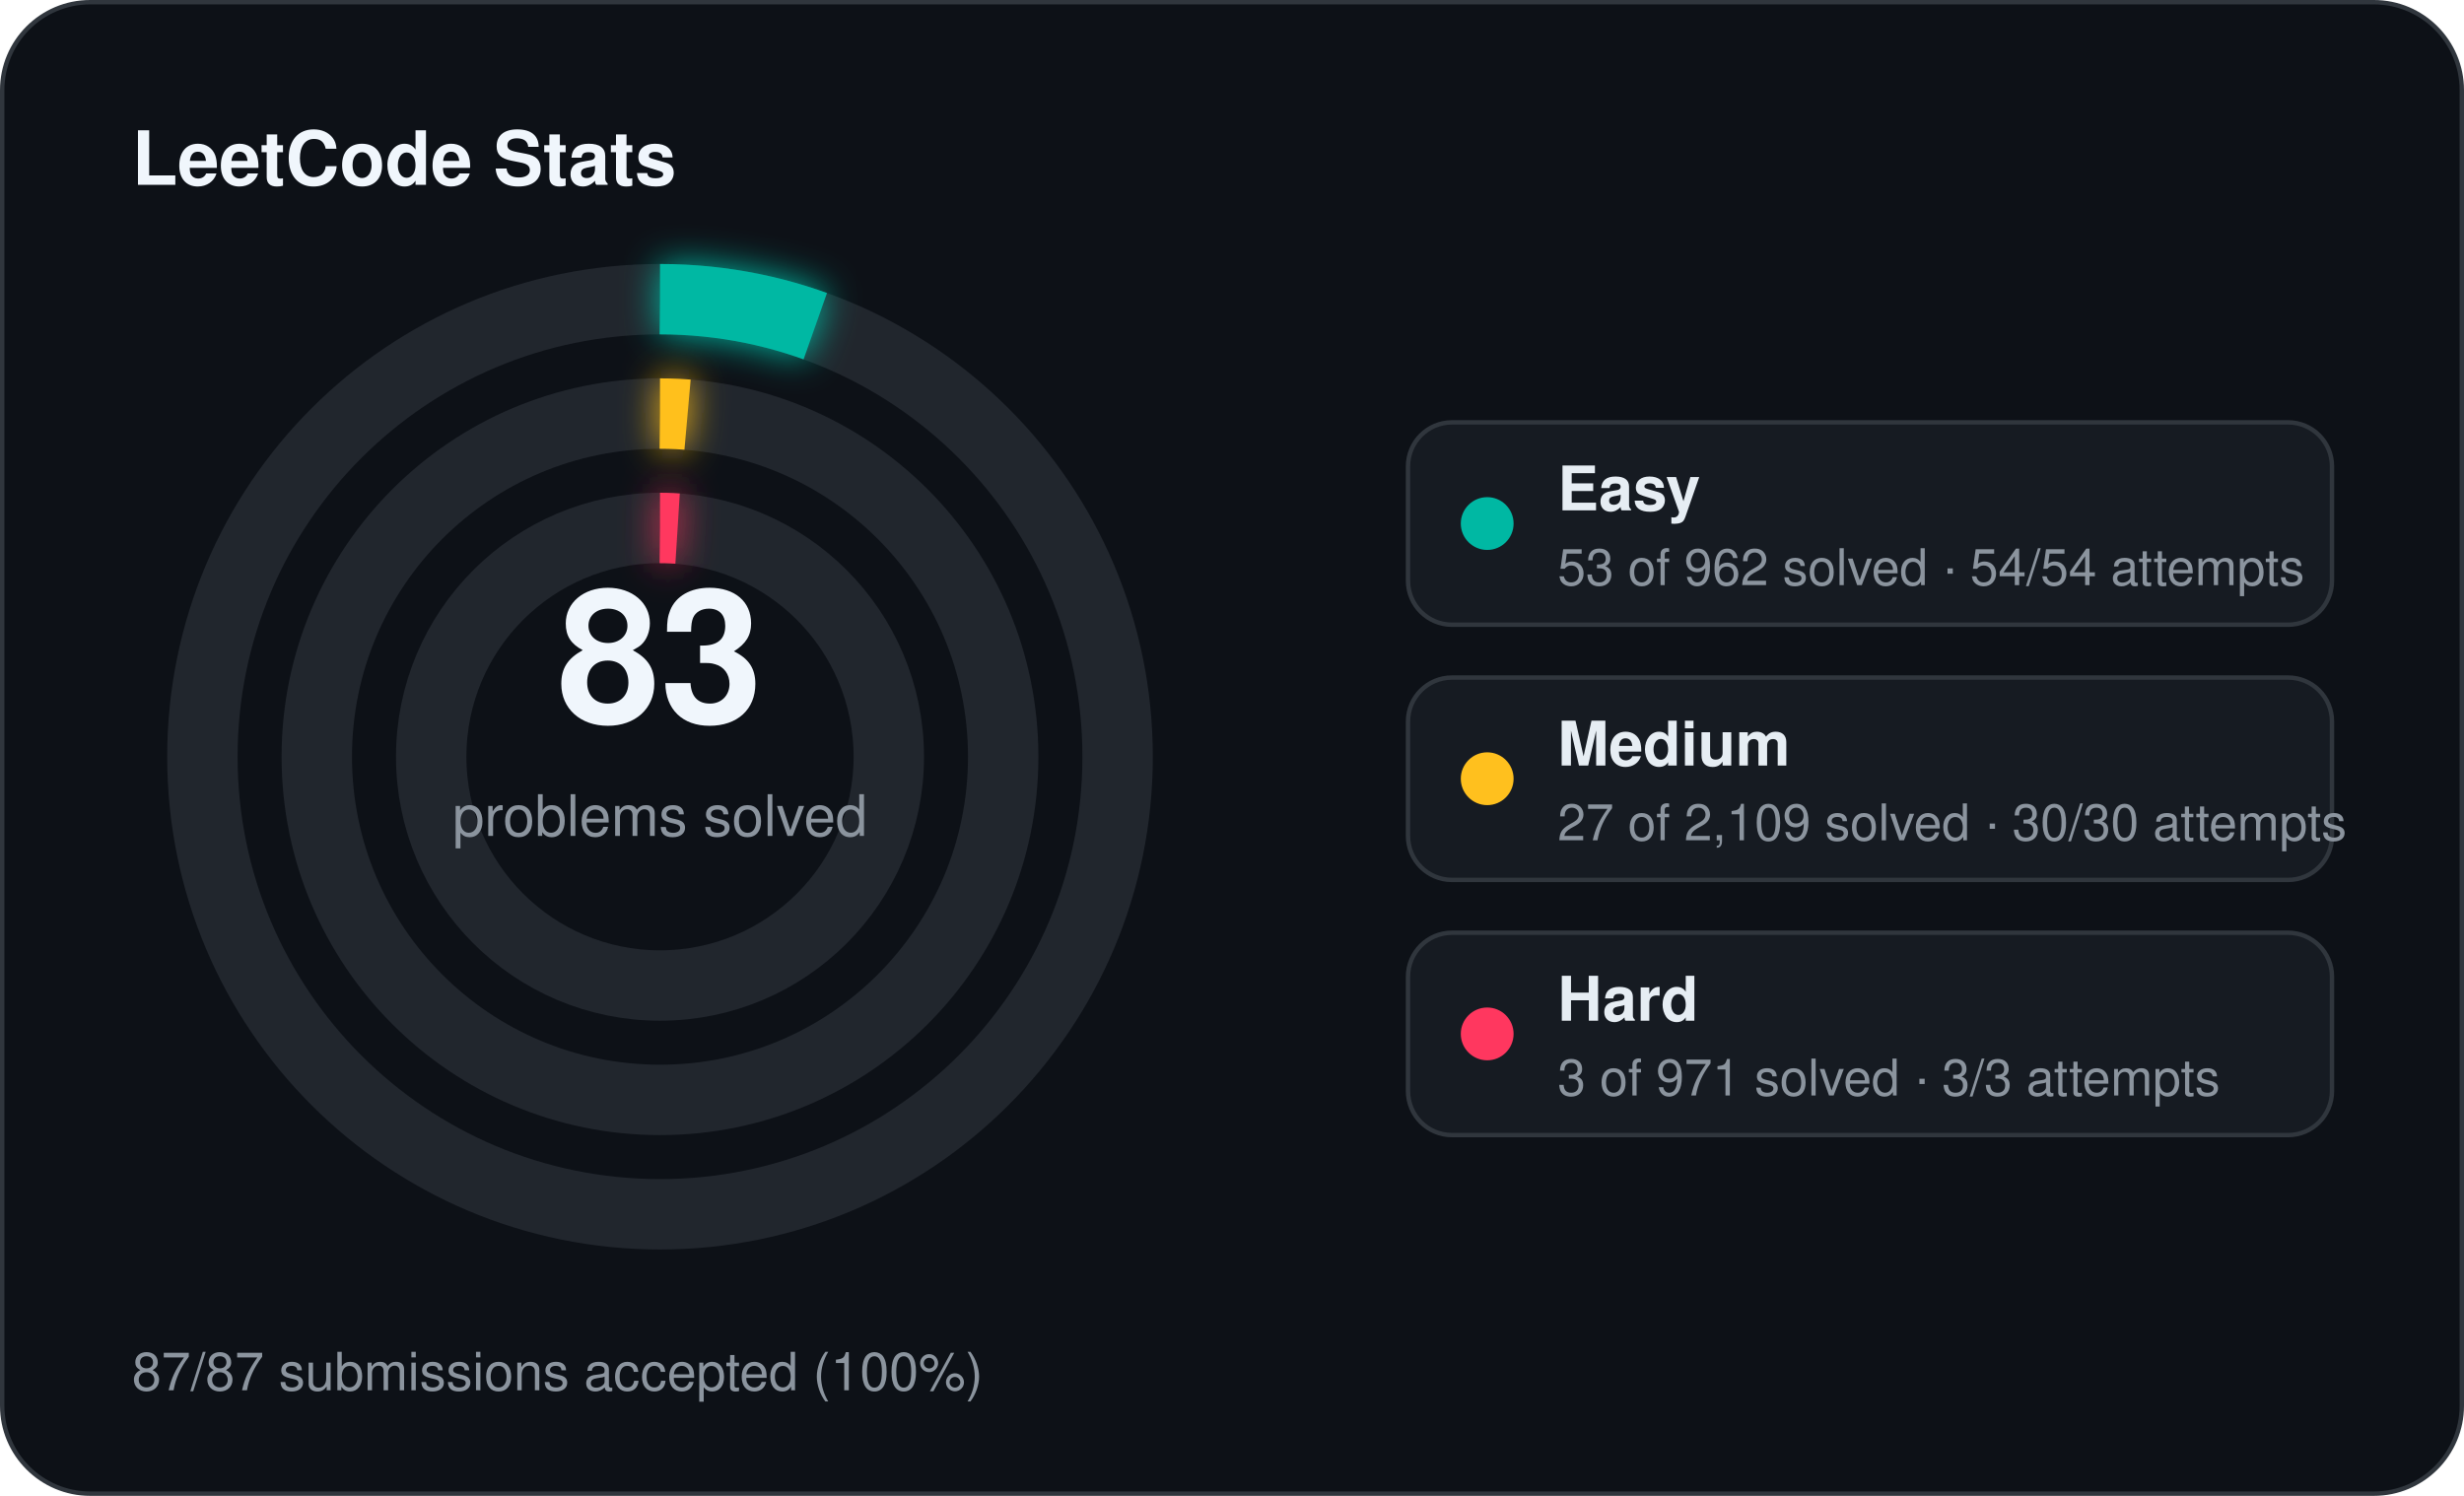
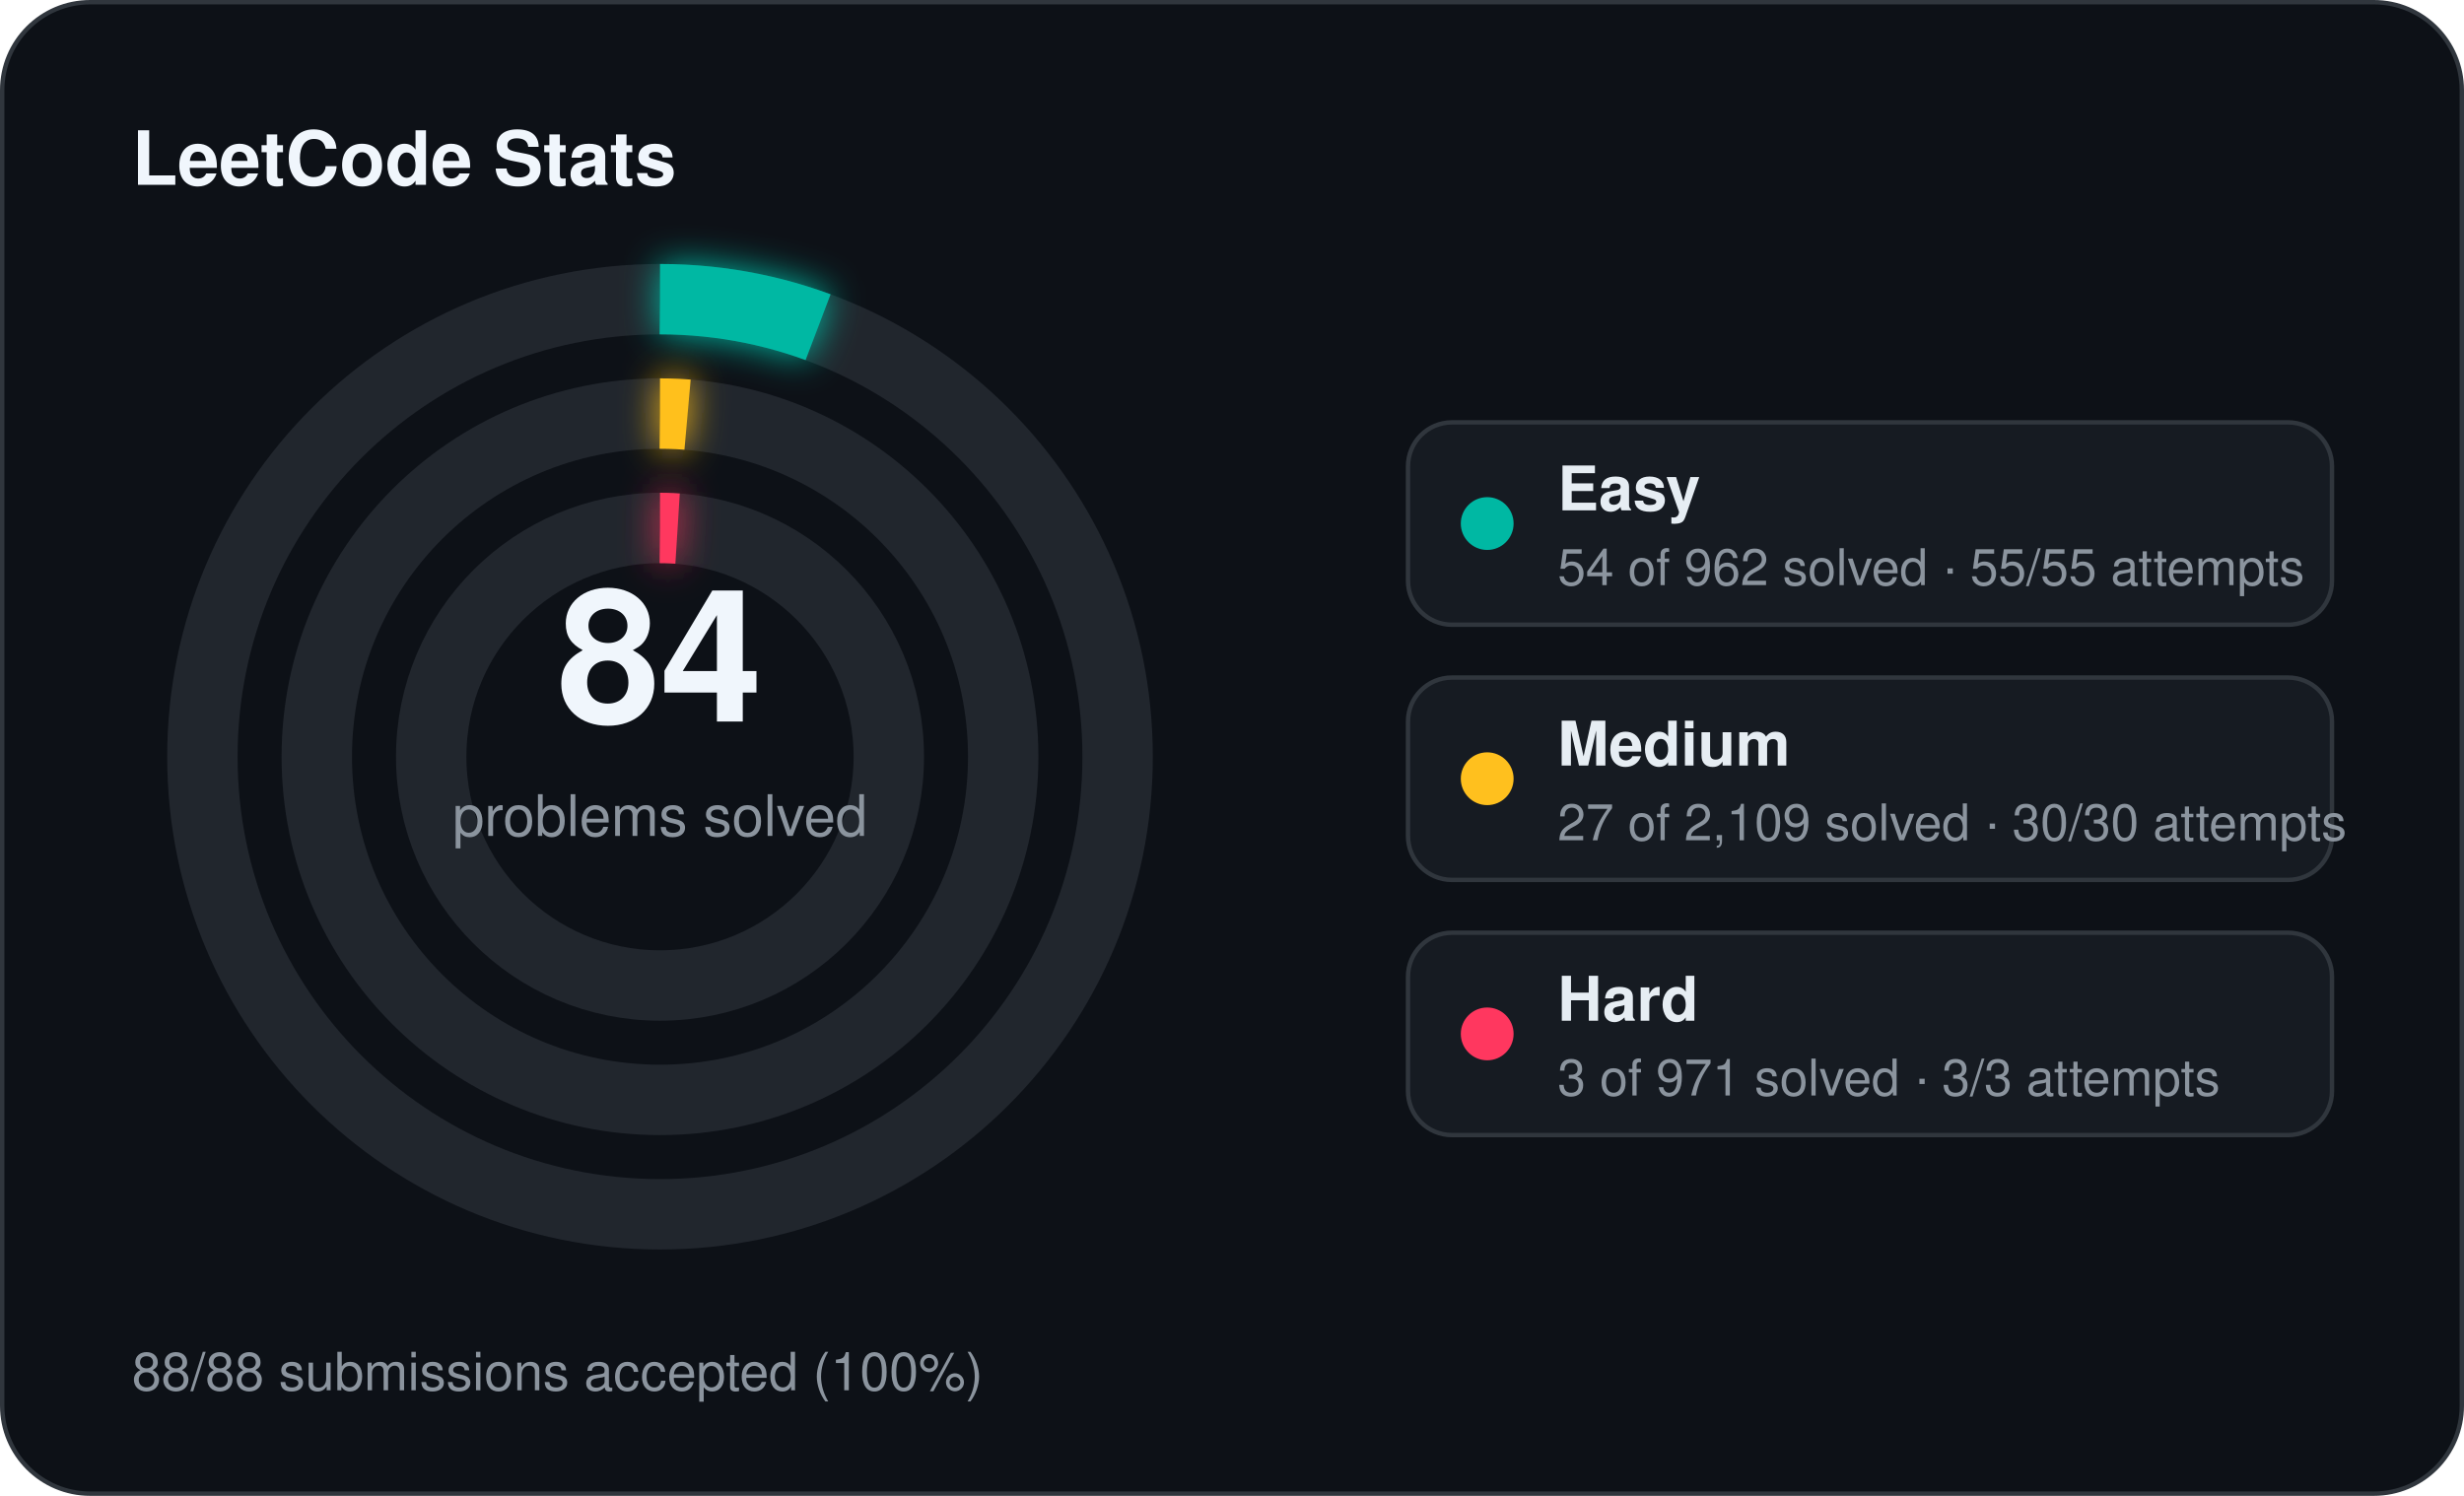
<svg xmlns="http://www.w3.org/2000/svg" width="560" height="340" viewBox="0 0 560 340">
  <defs>
    <filter id="stats-glow" x="-60%" y="-60%" width="220%" height="220%">
      <feGaussianBlur stdDeviation="4" result="blur" />
      <feMerge>
        <feMergeNode in="blur" />
        <feMergeNode in="SourceGraphic" />
      </feMerge>
    </filter>
  </defs>
  <rect x="0.5" y="0.5" width="559" height="339" rx="20" fill="#0d1117" stroke="#30363d" stroke-width="1" />
  <text x="30" y="42" fill="#f0f6fc" font-family="Segoe UI, Helvetica, Arial, sans-serif" font-size="17" font-weight="700">LeetCode Stats</text>
  <circle cx="150" cy="172" r="104" fill="none" stroke="#21262d" stroke-width="16" />
-   <circle cx="150" cy="172" r="104" fill="none" stroke="#00b8a3" stroke-width="16" stroke-linecap="butt" stroke-dasharray="36.00 653.45" transform="rotate(-90 150 172)" filter="url(#stats-glow)" />
+   <circle cx="150" cy="172" r="104" fill="none" stroke="#00b8a3" stroke-width="16" stroke-linecap="butt" stroke-dasharray="36.68 653.45" transform="rotate(-90 150 172)" filter="url(#stats-glow)" />
  <circle cx="150" cy="172" r="78" fill="none" stroke="#21262d" stroke-width="16" />
  <circle cx="150" cy="172" r="78" fill="none" stroke="#ffc01e" stroke-width="16" stroke-linecap="butt" stroke-dasharray="6.27 490.09" transform="rotate(-90 150 172)" filter="url(#stats-glow)" />
  <circle cx="150" cy="172" r="52" fill="none" stroke="#21262d" stroke-width="16" />
  <circle cx="150" cy="172" r="52" fill="none" stroke="#ff375f" stroke-width="16" stroke-linecap="butt" stroke-dasharray="4.00 326.73" transform="rotate(-90 150 172)" filter="url(#stats-glow)" />
-   <text x="150" y="164" text-anchor="middle" fill="#f0f6fc" font-family="Segoe UI, Helvetica, Arial, sans-serif" font-size="42" font-weight="700">83</text>
+   <text x="150" y="164" text-anchor="middle" fill="#f0f6fc" font-family="Segoe UI, Helvetica, Arial, sans-serif" font-size="42" font-weight="700">84</text>
  <text x="150" y="190" text-anchor="middle" fill="#8b949e" font-family="Segoe UI, Helvetica, Arial, sans-serif" font-size="13">problems solved</text>
  <rect x="320" y="96" width="210" height="46" rx="10" fill="#161b22" stroke="#30363d" stroke-width="1" />
  <circle cx="338" cy="119" r="6" fill="#00b8a3" />
  <text x="354" y="116" fill="#e6edf3" font-family="Segoe UI, Helvetica, Arial, sans-serif" font-size="14" font-weight="600">Easy</text>
-   <text x="354" y="133" fill="#8b949e" font-family="Segoe UI, Helvetica, Arial, sans-serif" font-size="11.5">53 of 962 solved · 54/54 attempts</text>
+   <text x="354" y="133" fill="#8b949e" font-family="Segoe UI, Helvetica, Arial, sans-serif" font-size="11.5">54 of 962 solved · 55/55 attempts</text>
  <rect x="320" y="154" width="210" height="46" rx="10" fill="#161b22" stroke="#30363d" stroke-width="1" />
  <circle cx="338" cy="177" r="6" fill="#ffc01e" />
  <text x="354" y="174" fill="#e6edf3" font-family="Segoe UI, Helvetica, Arial, sans-serif" font-size="14" font-weight="600">Medium</text>
  <text x="354" y="191" fill="#8b949e" font-family="Segoe UI, Helvetica, Arial, sans-serif" font-size="11.5">27 of 2,109 solved · 30/30 attempts</text>
  <rect x="320" y="212" width="210" height="46" rx="10" fill="#161b22" stroke="#30363d" stroke-width="1" />
  <circle cx="338" cy="235" r="6" fill="#ff375f" />
  <text x="354" y="232" fill="#e6edf3" font-family="Segoe UI, Helvetica, Arial, sans-serif" font-size="14" font-weight="600">Hard</text>
  <text x="354" y="249" fill="#8b949e" font-family="Segoe UI, Helvetica, Arial, sans-serif" font-size="11.5">3 of 971 solved · 3/3 attempts</text>
-   <text x="30" y="316" fill="#8b949e" font-family="Segoe UI, Helvetica, Arial, sans-serif" font-size="12">87/87 submissions accepted (100%)</text>
+   <text x="30" y="316" fill="#8b949e" font-family="Segoe UI, Helvetica, Arial, sans-serif" font-size="12">88/88 submissions accepted (100%)</text>
</svg>
